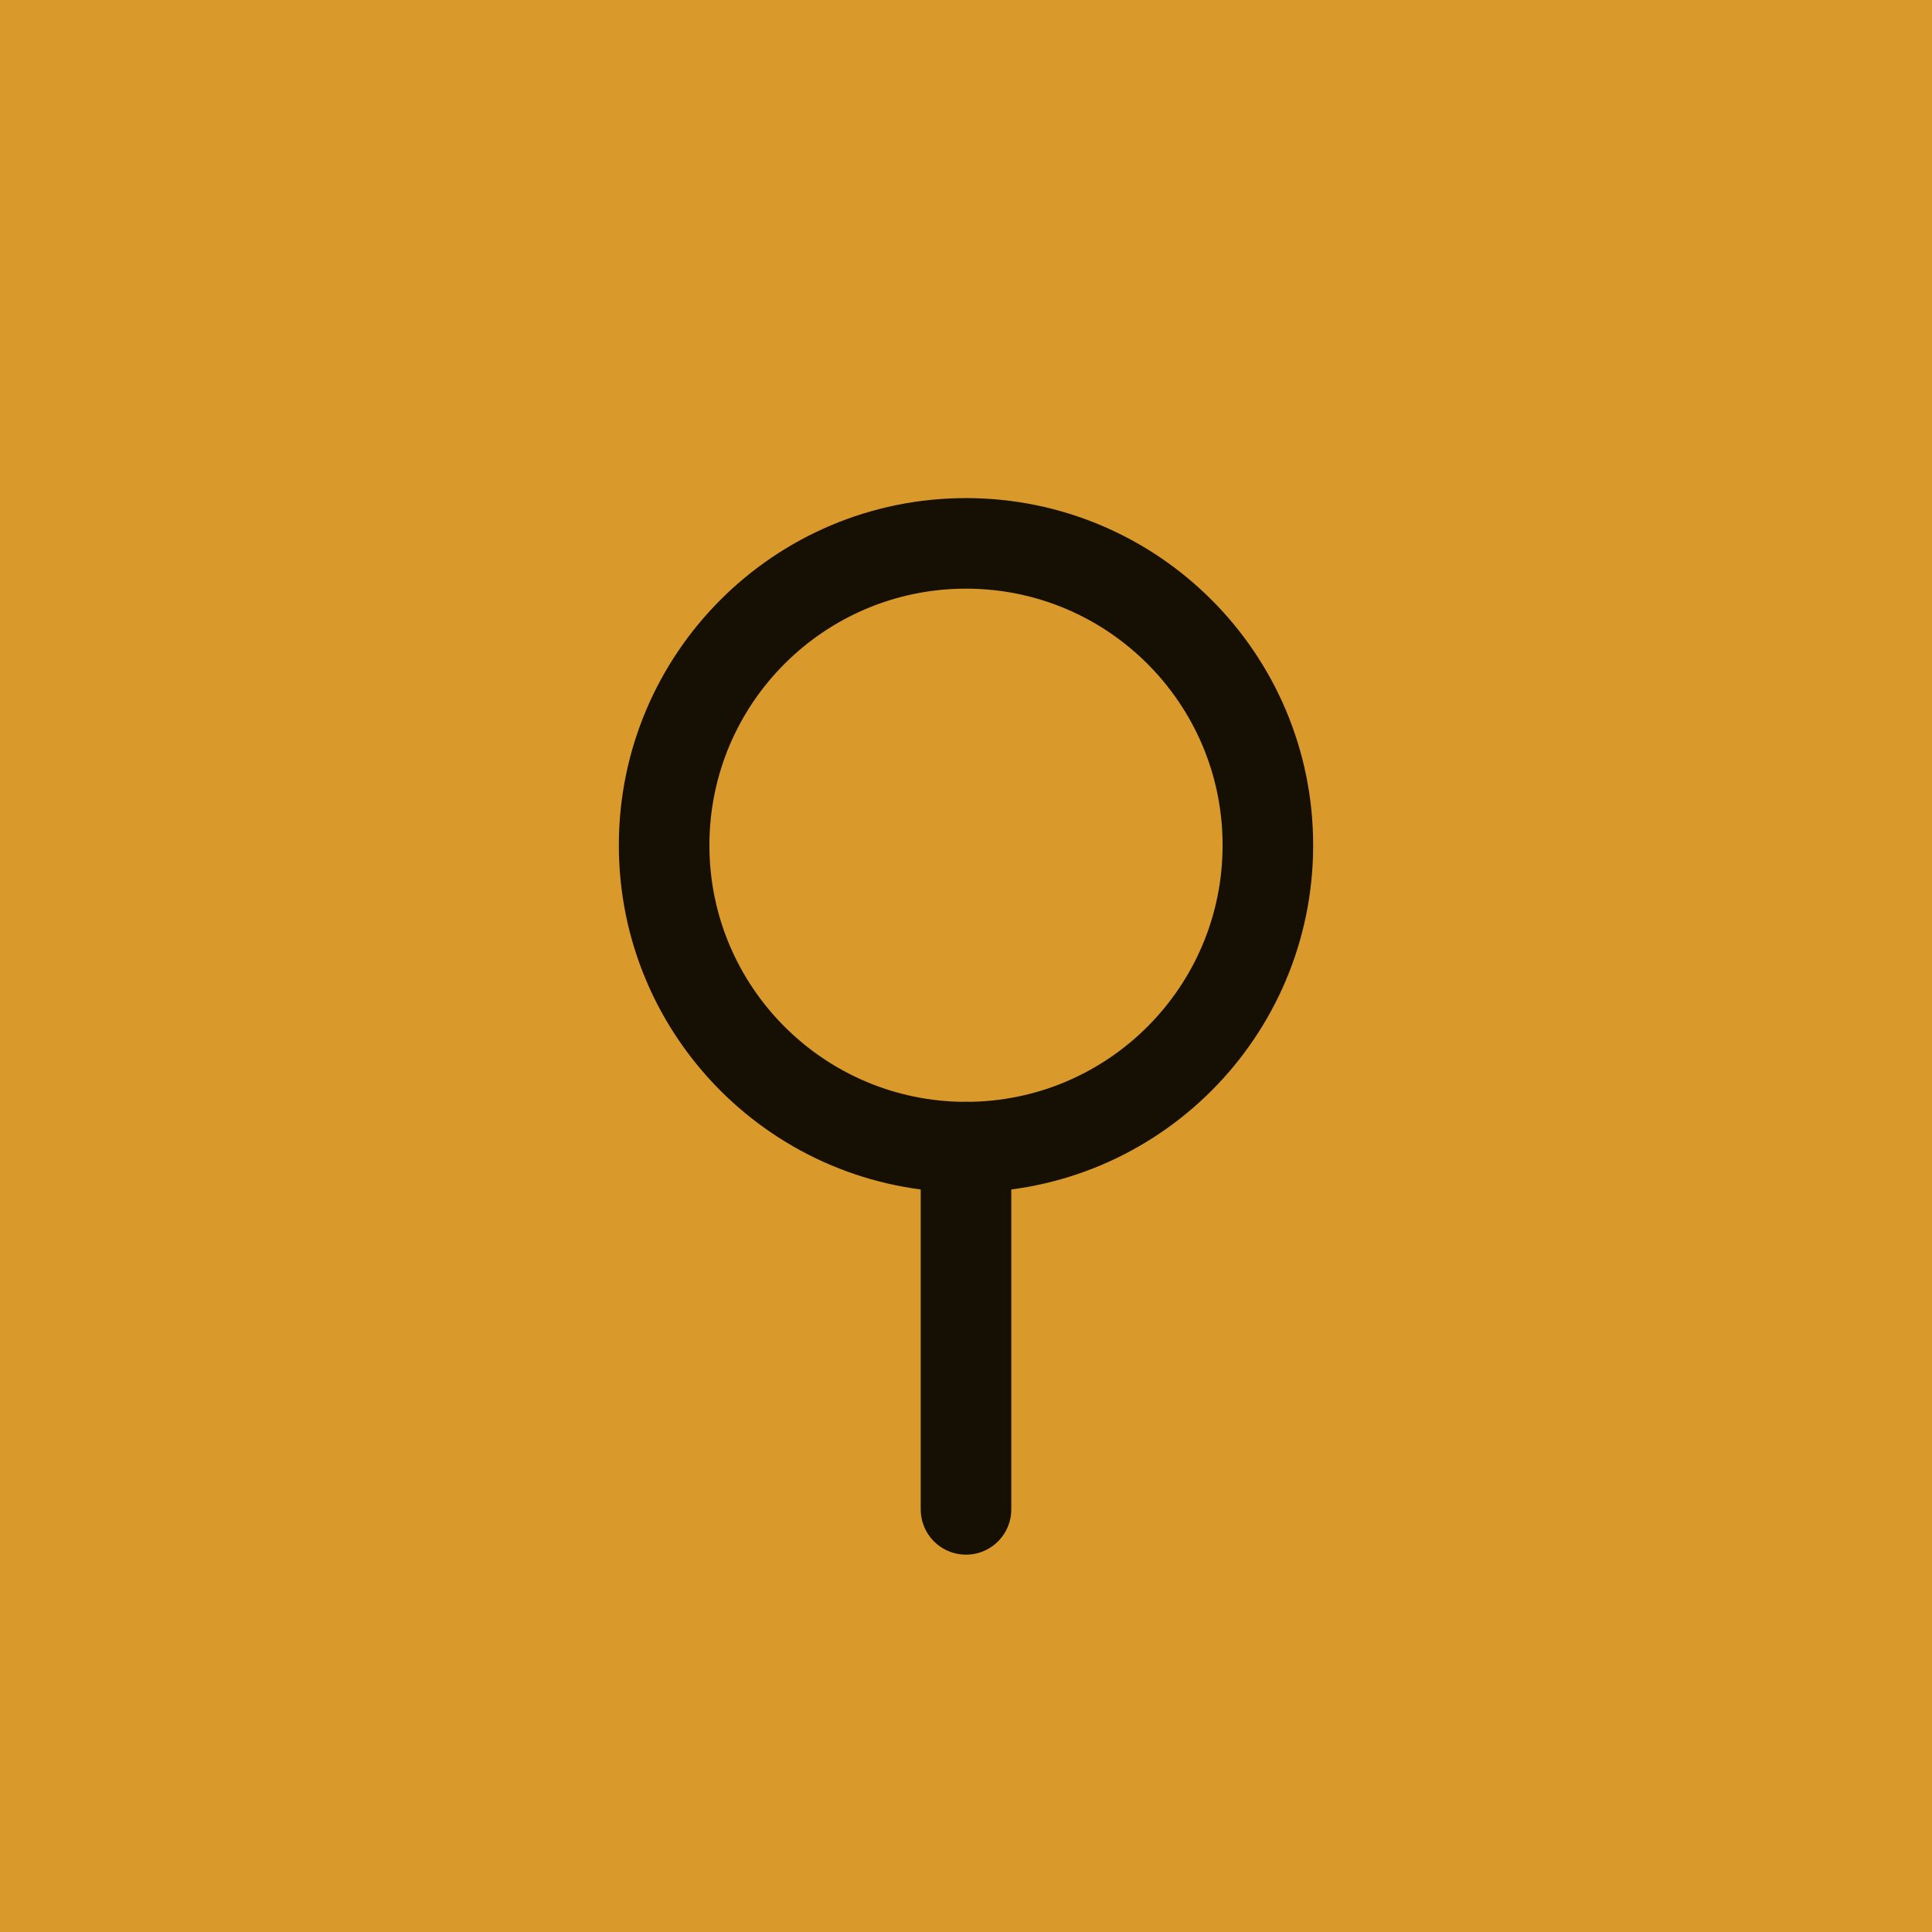
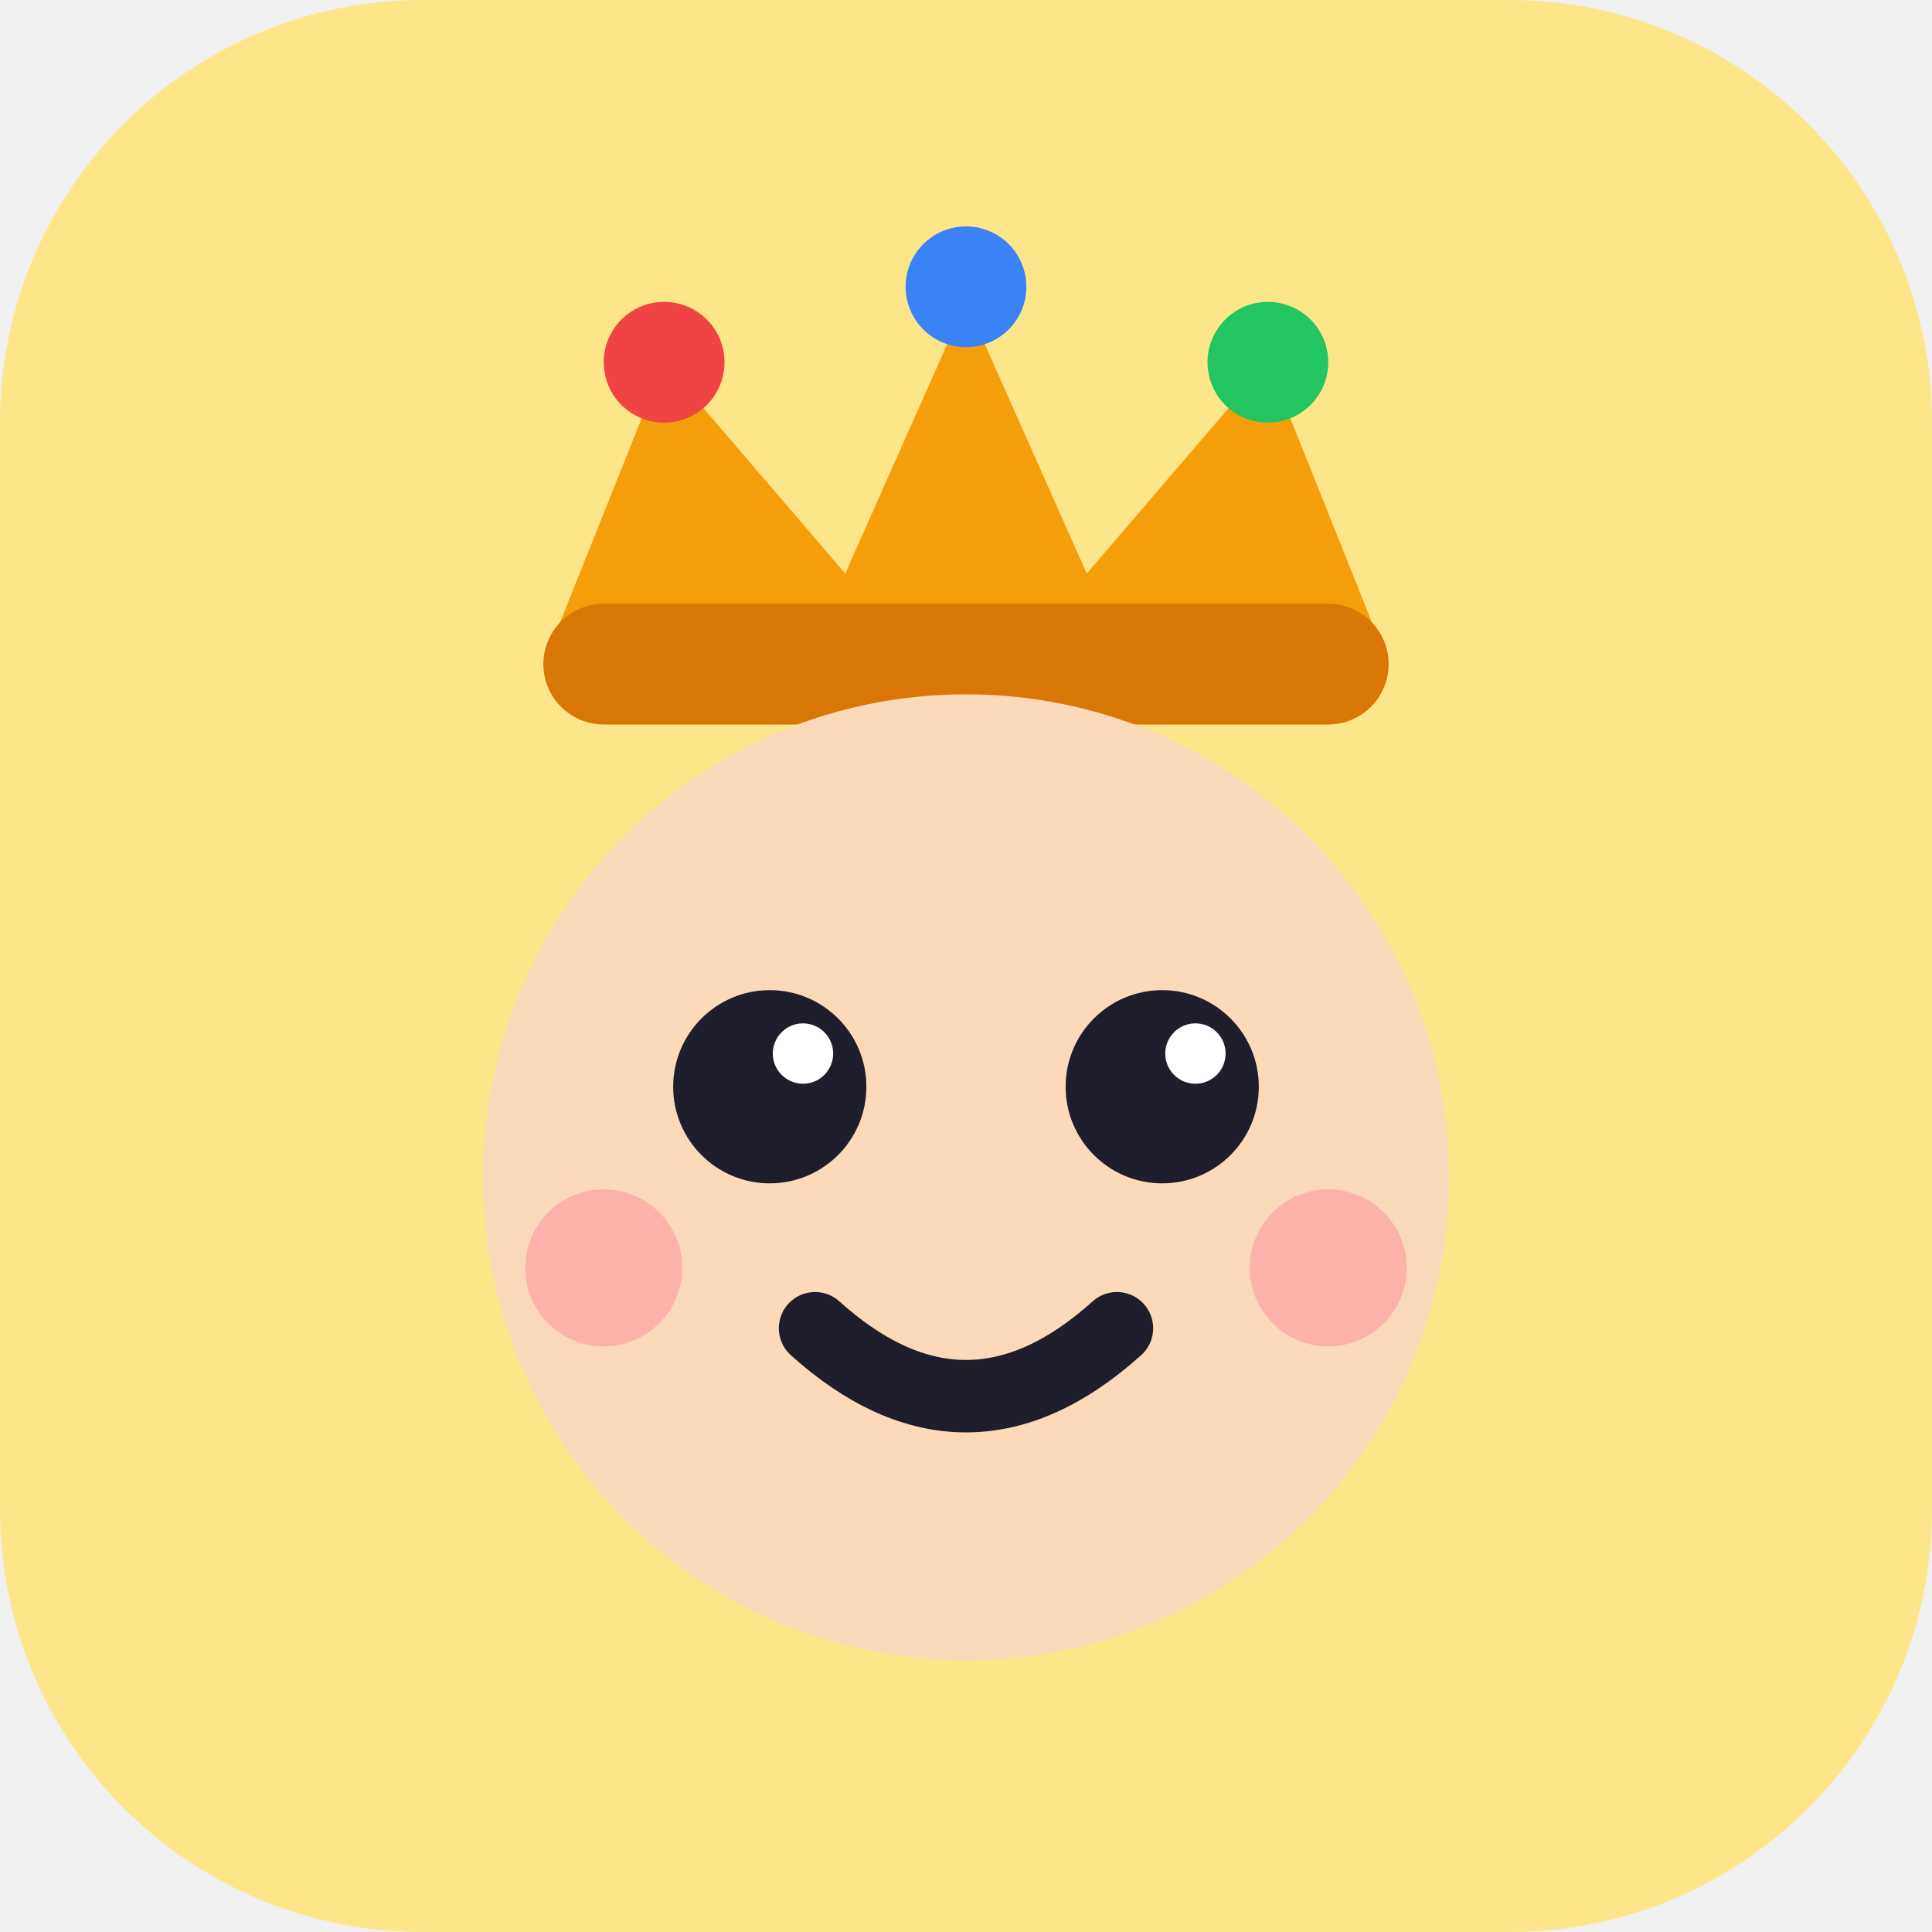
<svg xmlns="http://www.w3.org/2000/svg" viewBox="0 0 64 64">
-   <rect width="64" height="64" fill="#d99a2b" />
-   <g stroke="#150f04" stroke-width="3" fill="none" stroke-linecap="round" stroke-linejoin="round">
-     <circle cx="32" cy="28" r="10" />
-     <line x1="32" y1="38" x2="32" y2="50" />
-   </g>
+   <rect width="64" height="64" rx="14" fill="#fde68a" />
+   <path d="M18 22 L22 12 L28 19 L32 10 L36 19 L42 12 L46 22 Z" fill="#f59e0b" />
+   <rect x="18" y="20" width="28" height="4" rx="2" fill="#d97706" />
+   <circle cx="22" cy="12" r="2" fill="#ef4444" />
+   <circle cx="32" cy="9.5" r="2" fill="#3b82f6" />
+   <circle cx="42" cy="12" r="2" fill="#22c55e" />
+   <circle cx="32" cy="39" r="16" fill="#fcd9b8" />
+   <circle cx="25.5" cy="36" r="3.2" fill="#1d1d2b" />
+   <circle cx="38.5" cy="36" r="3.2" fill="#1d1d2b" />
+   <circle cx="26.6" cy="34.9" r="1" fill="#ffffff" />
+   <circle cx="39.6" cy="34.9" r="1" fill="#ffffff" />
+   <path d="M27 44 Q32 48.5 37 44" fill="none" stroke="#1d1d2b" stroke-width="2.4" stroke-linecap="round" />
+   <circle cx="20" cy="42" r="2.6" fill="#fca5a5" opacity="0.75" />
+   <circle cx="44" cy="42" r="2.6" fill="#fca5a5" opacity="0.75" />
</svg>
